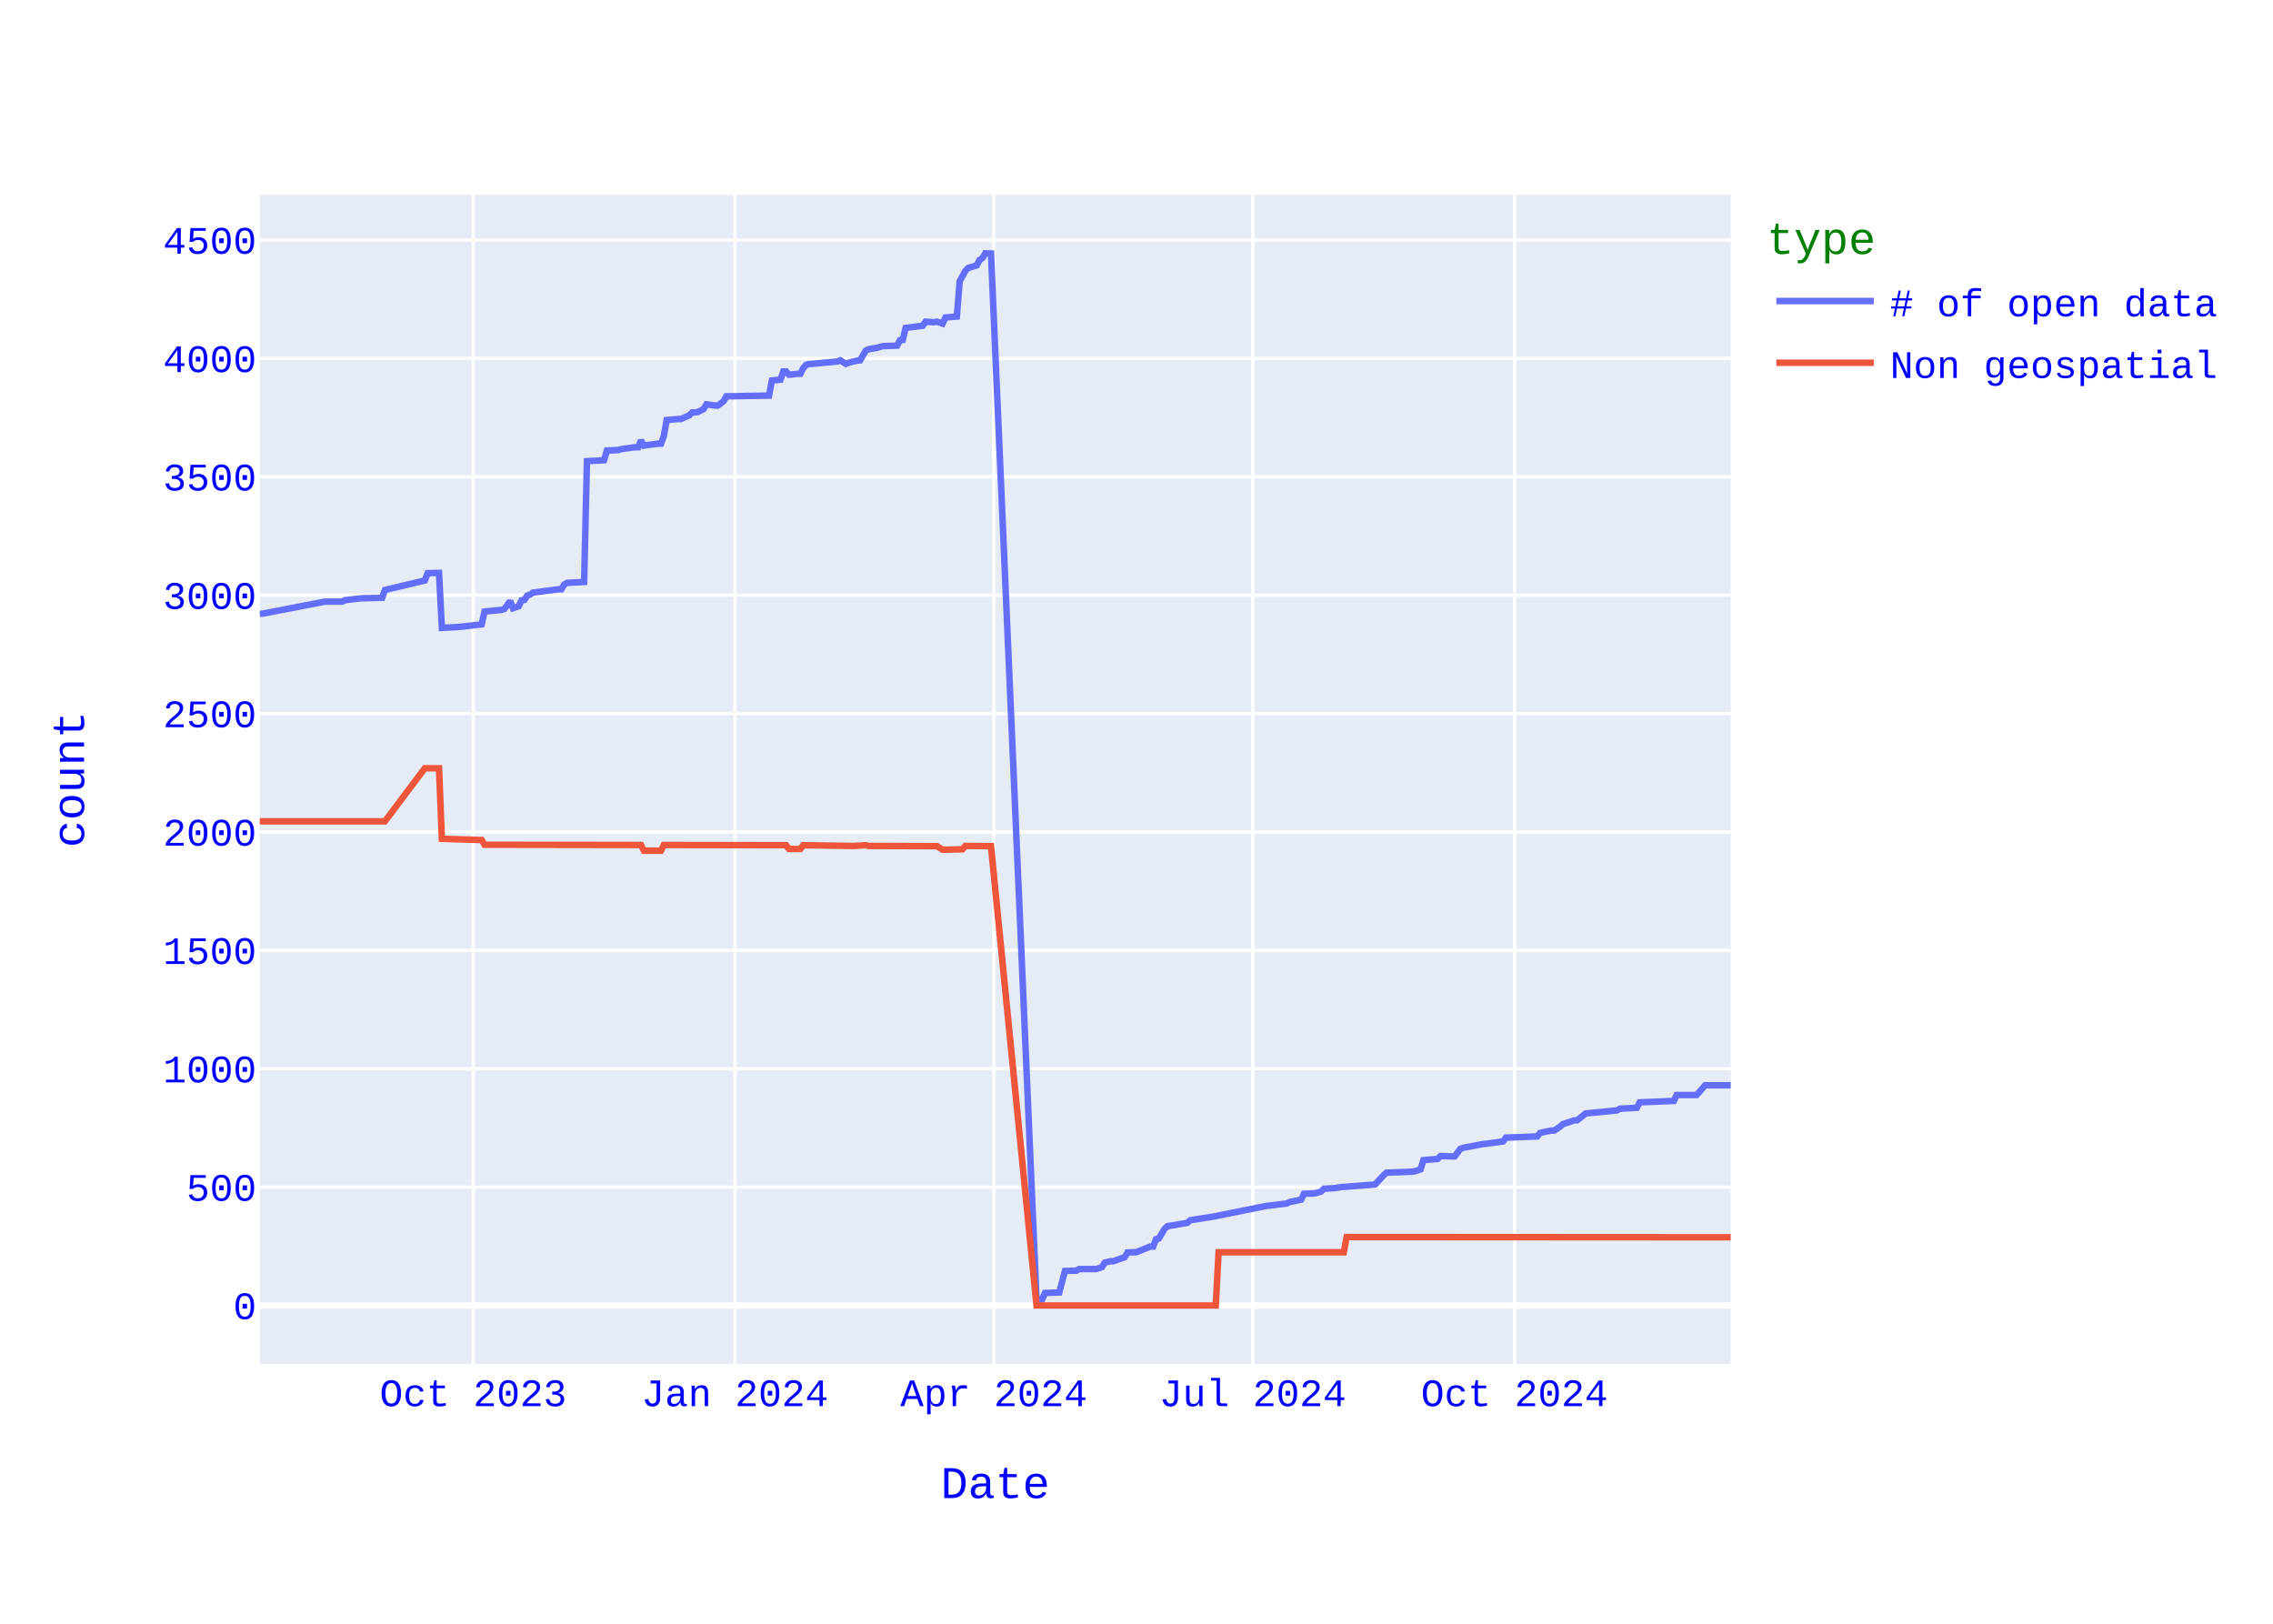
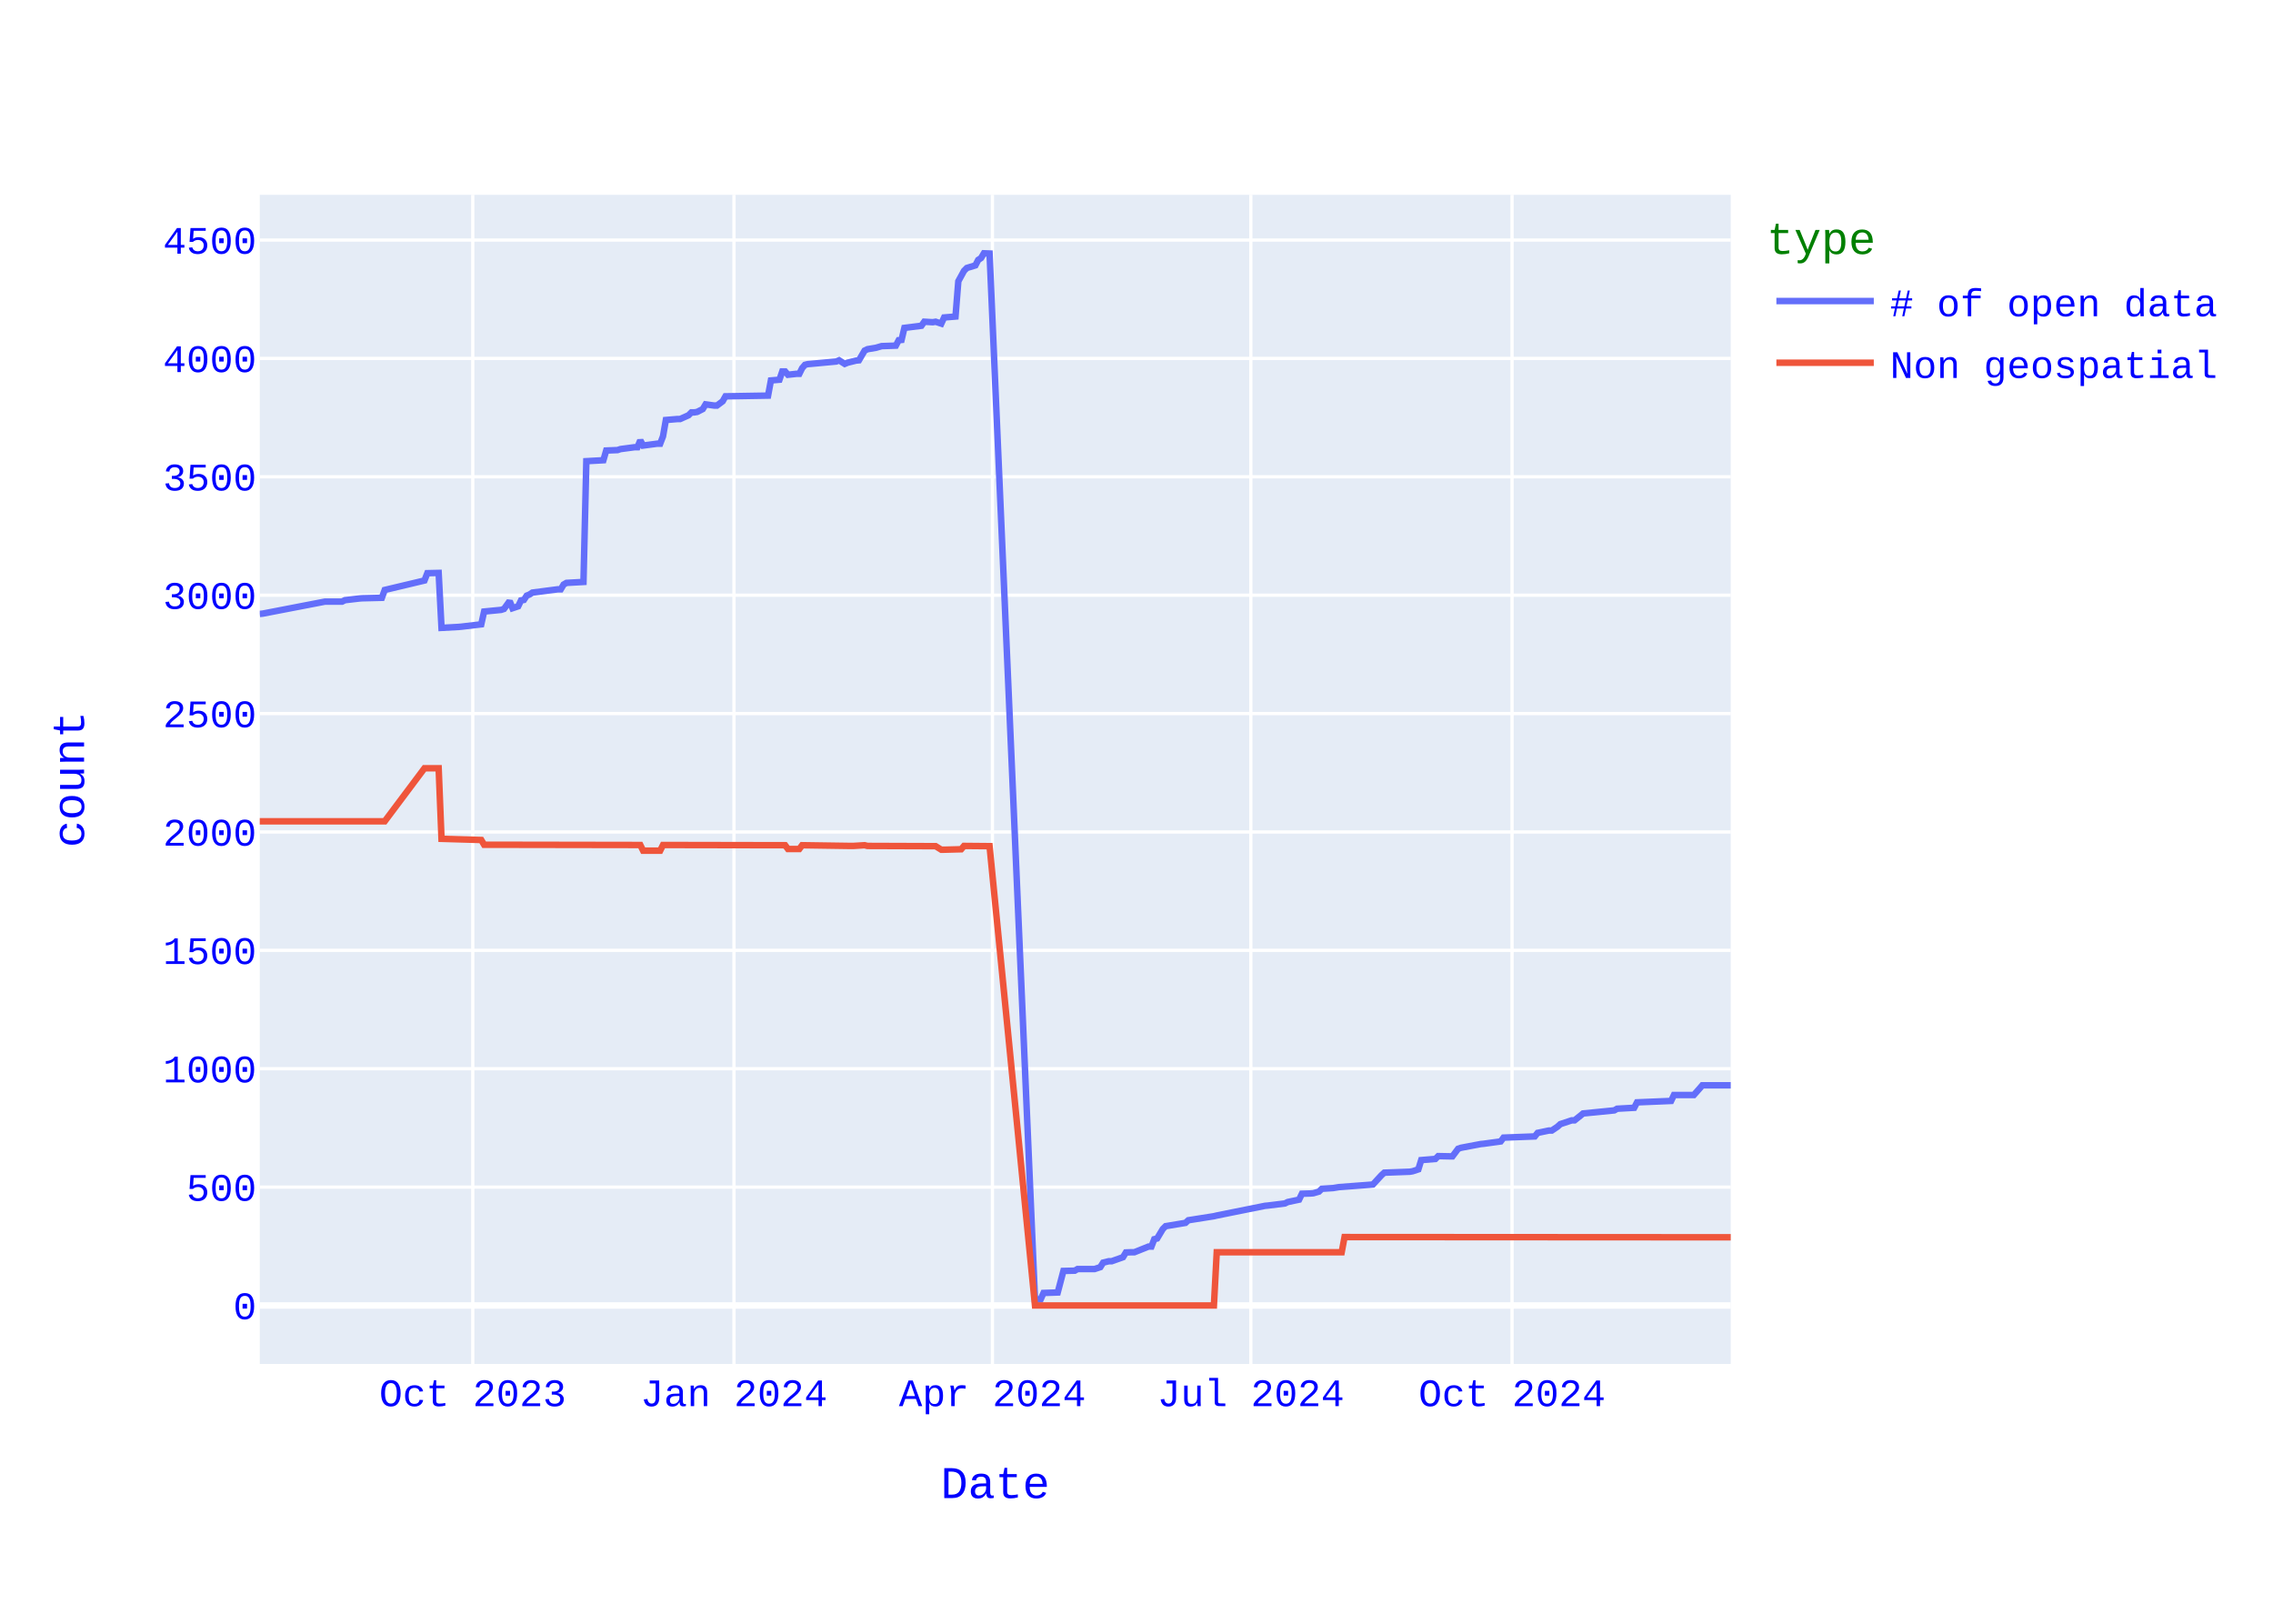
<svg xmlns="http://www.w3.org/2000/svg" class="main-svg" width="700" height="500" style="" viewBox="0 0 700 500">
  <rect x="0" y="0" width="700" height="500" style="fill: rgb(255, 255, 255); fill-opacity: 1;" />
-   <defs id="defs-00fcac">
+   <defs id="defs-e20b46">
    <g class="clips">
-       <clipPath id="clip00fcacxyplot" class="plotclip">
+       <clipPath id="clipe20b46xyplot" class="plotclip">
        <rect width="453" height="360" />
      </clipPath>
-       <clipPath class="axesclip" id="clip00fcacx">
+       <clipPath class="axesclip" id="clipe20b46x">
        <rect x="80" y="0" width="453" height="500" />
      </clipPath>
-       <clipPath class="axesclip" id="clip00fcacy">
+       <clipPath class="axesclip" id="clipe20b46y">
        <rect x="0" y="60" width="700" height="360" />
      </clipPath>
-       <clipPath class="axesclip" id="clip00fcacxy">
+       <clipPath class="axesclip" id="clipe20b46xy">
        <rect x="80" y="60" width="453" height="360" />
      </clipPath>
    </g>
    <g class="gradients" />
    <g class="patterns" />
  </defs>
  <g class="bglayer">
    <rect class="bg" x="80" y="60" width="453" height="360" style="fill: rgb(229, 236, 246); fill-opacity: 1; stroke-width: 0;" />
  </g>
  <g class="layer-below">
    <g class="imagelayer" />
    <g class="shapelayer" />
  </g>
  <g class="cartesianlayer">
    <g class="subplot xy">
      <g class="layer-subplot">
        <g class="shapelayer" />
        <g class="imagelayer" />
      </g>
      <g class="minor-gridlayer">
        <g class="x" />
        <g class="y" />
      </g>
      <g class="gridlayer">
        <g class="x">
-           <path class="xgrid crisp" transform="translate(145.72,0)" d="M0,60v360" style="stroke: rgb(255, 255, 255); stroke-opacity: 1; stroke-width: 1px;" />
-           <path class="xgrid crisp" transform="translate(226.33,0)" d="M0,60v360" style="stroke: rgb(255, 255, 255); stroke-opacity: 1; stroke-width: 1px;" />
-           <path class="xgrid crisp" transform="translate(306.06,0)" d="M0,60v360" style="stroke: rgb(255, 255, 255); stroke-opacity: 1; stroke-width: 1px;" />
-           <path class="xgrid crisp" transform="translate(385.8,0)" d="M0,60v360" style="stroke: rgb(255, 255, 255); stroke-opacity: 1; stroke-width: 1px;" />
-           <path class="xgrid crisp" transform="translate(466.41,0)" d="M0,60v360" style="stroke: rgb(255, 255, 255); stroke-opacity: 1; stroke-width: 1px;" />
+           <path class="xgrid crisp" transform="translate(145.59,0)" d="M0,60v360" style="stroke: rgb(255, 255, 255); stroke-opacity: 1; stroke-width: 1px;" />
+           <path class="xgrid crisp" transform="translate(226.04,0)" d="M0,60v360" style="stroke: rgb(255, 255, 255); stroke-opacity: 1; stroke-width: 1px;" />
+           <path class="xgrid crisp" transform="translate(305.63,0)" d="M0,60v360" style="stroke: rgb(255, 255, 255); stroke-opacity: 1; stroke-width: 1px;" />
+           <path class="xgrid crisp" transform="translate(385.21,0)" d="M0,60v360" style="stroke: rgb(255, 255, 255); stroke-opacity: 1; stroke-width: 1px;" />
+           <path class="xgrid crisp" transform="translate(465.66,0)" d="M0,60v360" style="stroke: rgb(255, 255, 255); stroke-opacity: 1; stroke-width: 1px;" />
        </g>
        <g class="y">
          <path class="ygrid crisp" transform="translate(0,365.55)" d="M80,0h453" style="stroke: rgb(255, 255, 255); stroke-opacity: 1; stroke-width: 1px;" />
          <path class="ygrid crisp" transform="translate(0,329.09)" d="M80,0h453" style="stroke: rgb(255, 255, 255); stroke-opacity: 1; stroke-width: 1px;" />
          <path class="ygrid crisp" transform="translate(0,292.64)" d="M80,0h453" style="stroke: rgb(255, 255, 255); stroke-opacity: 1; stroke-width: 1px;" />
          <path class="ygrid crisp" transform="translate(0,256.19)" d="M80,0h453" style="stroke: rgb(255, 255, 255); stroke-opacity: 1; stroke-width: 1px;" />
          <path class="ygrid crisp" transform="translate(0,219.73)" d="M80,0h453" style="stroke: rgb(255, 255, 255); stroke-opacity: 1; stroke-width: 1px;" />
          <path class="ygrid crisp" transform="translate(0,183.28)" d="M80,0h453" style="stroke: rgb(255, 255, 255); stroke-opacity: 1; stroke-width: 1px;" />
          <path class="ygrid crisp" transform="translate(0,146.82)" d="M80,0h453" style="stroke: rgb(255, 255, 255); stroke-opacity: 1; stroke-width: 1px;" />
          <path class="ygrid crisp" transform="translate(0,110.37)" d="M80,0h453" style="stroke: rgb(255, 255, 255); stroke-opacity: 1; stroke-width: 1px;" />
          <path class="ygrid crisp" transform="translate(0,73.92)" d="M80,0h453" style="stroke: rgb(255, 255, 255); stroke-opacity: 1; stroke-width: 1px;" />
        </g>
      </g>
      <g class="zerolinelayer">
        <path class="yzl zl crisp" transform="translate(0,402)" d="M80,0h453" style="stroke: rgb(255, 255, 255); stroke-opacity: 1; stroke-width: 2px;" />
      </g>
      <path class="xlines-below" />
      <path class="ylines-below" />
      <g class="overlines-below" />
      <g class="xaxislayer-below" />
      <g class="yaxislayer-below" />
      <g class="overaxes-below" />
-       <g class="plot" transform="translate(80,60)" clip-path="url(#clip00fcacxyplot)">
+       <g class="plot" transform="translate(80,60)" clip-path="url(#clipe20b46xyplot)">
        <g class="scatterlayer mlayer">
-           <g class="trace scatter tracede3b50" style="stroke-miterlimit: 2; opacity: 1;">
+           <g class="trace scatter trace21fbd9" style="stroke-miterlimit: 2; opacity: 1;">
            <g class="fills" />
            <g class="errorbars" />
            <g class="lines">
-               <path class="js-line" d="M453,274.2L445.11,274.2L444.24,275.22L442.49,277.19L441.61,277.19L436.35,277.19L435.48,279.01L424.96,279.45L424.09,281.12L418.83,281.41L417.95,281.92L408.31,282.87L407.44,283.6L405.68,284.99L404.81,284.99L401.3,286.15L400.43,286.95L398.68,288.12L397.8,288.12L394.29,288.85L393.42,289.94L383.78,290.31L382.9,291.48L377.65,292.2L376.77,292.28L370.64,293.44L369.76,293.74L368.01,296.07L367.13,296.07L363.63,296L362.75,296.87L358.37,297.23L357.49,300.08L355.74,300.66L354.86,300.81L346.98,301.1L346.1,301.9L343.47,304.74L342.6,304.82L332.96,305.55L331.21,305.84L327.7,306.06L326.83,306.93L325.07,307.44L324.2,307.51L321.57,307.59L320.69,309.41L317.19,310.14L316.31,310.58L311.05,311.23L310.18,311.31L295.28,314.3L294.41,314.51L286.52,315.75L285.64,316.56L279.51,317.58L278.63,318.45L276.88,321.37L276.01,321.59L275.13,323.85L274.25,323.85L269.87,325.6L269,325.6L267.24,325.67L266.37,327.13L262.86,328.37L261.99,328.37L260.23,328.8L259.36,330.19L257.61,330.77L256.73,330.77L252.35,330.77L251.47,331.28L247.97,331.36L246.21,337.99L241.83,338.14L240.96,340.1L239.21,340.18L225.19,18.07L223.43,18L222.56,19.46L221.68,20.04L220.8,21.72L218.18,22.52L217.3,23.4L215.55,26.6L214.67,37.47L211.17,37.76L210.29,39.65L208.54,39.07L207.66,39.22L205.03,39.07L204.16,40.31L198.9,40.97L198.02,44.68L197.15,44.76L196.27,46.43L191.89,46.58L190.14,47.09L187.51,47.53L186.63,47.96L184.88,50.95L184,51.03L181.38,51.68L180.5,52.05L178.75,50.95L177.87,51.32L169.98,52.05L169.11,52.12L168.23,52.34L167.36,53.36L166.48,55.11L165.6,55.11L162.97,55.4L162.1,54.38L161.22,54.38L160.35,56.93L157.72,57.15L156.84,61.82L143.7,62.04L142.82,63.57L141.07,64.88L140.19,64.88L137.56,64.51L136.69,65.97L134.94,66.85L134.06,66.99L133.18,66.99L132.31,67.87L129.68,69.04L128.8,69.04L125.3,69.33L124.42,74.36L123.55,76.62L122.67,76.62L118.29,77.2L117.41,75.6L116.54,77.71L115.66,77.71L111.28,78.29L110.4,78.59L106.9,78.73L106.02,81.72L100.76,82.01L99.89,119.2L94.63,119.49L93.75,120L92.88,121.46L92,121.46L84.12,122.48L83.24,123.06L82.36,123.42L81.49,124.74L80.61,124.88L79.74,126.7L77.98,127.29L77.11,125.1L75.35,127.51L74.48,127.8L69.22,128.31L68.34,132.25L62.21,132.97L61.33,133.05L56.08,133.34L55.2,116.42L51.7,116.5L50.82,118.76L38.55,121.67L37.68,124.08L31.54,124.23L30.67,124.3L26.29,124.81L25.41,125.25L20.15,125.25L0.88,128.96L0,129.04" style="vector-effect: none; fill: none; stroke: rgb(99, 110, 250); stroke-opacity: 1; stroke-width: 2px; opacity: 1;" />
+               <path class="js-line" d="M453,274.2L444.25,274.2L443.38,275.22L441.63,277.19L440.76,277.19L435.51,277.19L434.64,279.01L424.14,279.45L423.27,281.12L418.02,281.41L417.14,281.92L407.53,282.87L406.65,283.6L404.9,284.99L404.03,284.99L400.53,286.15L399.65,286.95L397.91,288.12L397.03,288.12L393.53,288.85L392.66,289.94L383.04,290.31L382.16,291.48L376.92,292.2L376.04,292.28L369.92,293.44L369.05,293.74L367.3,296.07L366.42,296.07L362.92,296L362.05,296.87L357.68,297.23L356.8,300.08L355.05,300.66L354.18,300.81L346.31,301.1L345.43,301.9L342.81,304.74L341.94,304.82L332.32,305.55L330.57,305.84L327.07,306.06L326.19,306.93L324.45,307.44L323.57,307.51L320.95,307.59L320.07,309.41L316.58,310.14L315.7,310.58L310.45,311.23L309.58,311.31L294.71,314.3L293.84,314.51L285.97,315.75L285.09,316.56L278.97,317.58L278.1,318.45L276.35,321.37L275.47,321.59L274.6,323.85L273.72,323.85L269.35,325.6L268.48,325.6L266.73,325.67L265.85,327.13L262.36,328.37L261.48,328.37L259.73,328.8L258.86,330.19L257.11,330.77L256.23,330.77L251.86,330.77L250.99,331.28L247.49,331.36L245.74,337.99L241.37,338.14L240.49,340.1L238.74,340.18L224.75,18.07L223,18L222.13,19.46L221.25,20.04L220.38,21.72L217.75,22.52L216.88,23.4L215.13,26.6L214.26,37.47L210.76,37.76L209.88,39.65L208.14,39.07L207.26,39.22L204.64,39.07L203.76,40.31L198.52,40.97L197.64,44.68L196.77,44.76L195.89,46.43L191.52,46.58L189.77,47.09L187.15,47.53L186.27,47.96L184.52,50.95L183.65,51.03L181.03,51.68L180.15,52.05L178.4,50.95L177.53,51.32L169.66,52.05L168.78,52.12L167.91,52.34L167.03,53.36L166.16,55.11L165.28,55.11L162.66,55.4L161.79,54.38L160.91,54.38L160.04,56.93L157.41,57.15L156.54,61.82L143.42,62.04L142.55,63.57L140.8,64.88L139.92,64.88L137.3,64.51L136.42,65.97L134.68,66.85L133.8,66.99L132.93,66.99L132.05,67.87L129.43,69.04L128.55,69.04L125.06,69.33L124.18,74.36L123.31,76.62L122.43,76.62L118.06,77.2L117.19,75.6L116.31,77.71L115.44,77.71L111.06,78.29L110.19,78.59L106.69,78.73L105.82,81.72L100.57,82.01L99.69,119.2L94.45,119.49L93.57,120L92.7,121.46L91.82,121.46L83.95,122.48L83.08,123.06L82.2,123.42L81.33,124.74L80.46,124.88L79.58,126.7L77.83,127.29L76.96,125.1L75.21,127.51L74.33,127.8L69.09,128.31L68.21,132.25L62.09,132.97L61.22,133.05L55.97,133.34L55.09,116.42L51.6,116.5L50.72,118.76L38.48,121.67L37.6,124.08L31.48,124.23L30.61,124.3L26.24,124.81L25.36,125.25L20.11,125.25L0.87,128.96L0,129.04" style="vector-effect: none; fill: none; stroke: rgb(99, 110, 250); stroke-opacity: 1; stroke-width: 2px; opacity: 1;" />
            </g>
            <g class="points" />
            <g class="text" />
          </g>
-           <g class="trace scatter trace45142f" style="stroke-miterlimit: 2; opacity: 1;">
+           <g class="trace scatter trace114163" style="stroke-miterlimit: 2; opacity: 1;">
            <g class="fills" />
            <g class="errorbars" />
            <g class="lines">
-               <path class="js-line" d="M453,321L334.71,320.93L333.84,325.6L295.28,325.6L294.41,342L239.21,342L225.19,200.56L217.3,200.49L216.42,201.51L211.17,201.65L210.29,201.65L208.54,200.56L207.66,200.56L187.51,200.49L186.63,200.27L183.13,200.49L182.25,200.49L167.36,200.27L166.48,201.43L162.97,201.43L162.1,200.27L124.42,200.2L123.55,201.95L118.29,201.95L117.41,200.2L69.22,200.12L68.34,198.66L56.08,198.3L55.2,176.57L50.82,176.57L38.55,192.9L0,192.9" style="vector-effect: none; fill: none; stroke: rgb(239, 85, 59); stroke-opacity: 1; stroke-width: 2px; opacity: 1;" />
+               <path class="js-line" d="M453,321L334.07,320.93L333.19,325.6L294.71,325.6L293.84,342L238.74,342L224.75,200.56L216.88,200.49L216.01,201.51L210.76,201.65L209.88,201.65L208.14,200.56L207.26,200.56L187.15,200.49L186.27,200.27L182.77,200.49L181.9,200.49L167.03,200.27L166.16,201.43L162.66,201.43L161.79,200.27L124.18,200.2L123.31,201.95L118.06,201.95L117.19,200.2L69.09,200.12L68.21,198.66L55.97,198.3L55.09,176.57L50.72,176.57L38.48,192.9L0,192.9" style="vector-effect: none; fill: none; stroke: rgb(239, 85, 59); stroke-opacity: 1; stroke-width: 2px; opacity: 1;" />
            </g>
            <g class="points" />
            <g class="text" />
          </g>
        </g>
      </g>
      <g class="overplot" />
      <path class="xlines-above crisp" d="M0,0" style="fill: none;" />
      <path class="ylines-above crisp" d="M0,0" style="fill: none;" />
      <g class="overlines-above" />
      <g class="xaxislayer-above">
        <g class="xtick">
-           <text text-anchor="middle" x="0" y="433" transform="translate(145.72,0)" style="font-family: 'Courier New'; font-size: 12px; fill: rgb(0, 0, 255); fill-opacity: 1; white-space: pre; opacity: 1;">Oct 2023</text>
-         </g>
-         <g class="xtick">
-           <text text-anchor="middle" x="0" y="433" style="font-family: 'Courier New'; font-size: 12px; fill: rgb(0, 0, 255); fill-opacity: 1; white-space: pre; opacity: 1;" transform="translate(226.33,0)">Jan 2024</text>
-         </g>
-         <g class="xtick">
-           <text text-anchor="middle" x="0" y="433" style="font-family: 'Courier New'; font-size: 12px; fill: rgb(0, 0, 255); fill-opacity: 1; white-space: pre; opacity: 1;" transform="translate(306.06,0)">Apr 2024</text>
-         </g>
-         <g class="xtick">
-           <text text-anchor="middle" x="0" y="433" style="font-family: 'Courier New'; font-size: 12px; fill: rgb(0, 0, 255); fill-opacity: 1; white-space: pre; opacity: 1;" transform="translate(385.8,0)">Jul 2024</text>
-         </g>
-         <g class="xtick">
-           <text text-anchor="middle" x="0" y="433" style="font-family: 'Courier New'; font-size: 12px; fill: rgb(0, 0, 255); fill-opacity: 1; white-space: pre; opacity: 1;" transform="translate(466.41,0)">Oct 2024</text>
+           <text text-anchor="middle" x="0" y="433" transform="translate(145.59,0)" style="font-family: 'Courier New'; font-size: 12px; fill: rgb(0, 0, 255); fill-opacity: 1; white-space: pre; opacity: 1;">Oct 2023</text>
+         </g>
+         <g class="xtick">
+           <text text-anchor="middle" x="0" y="433" style="font-family: 'Courier New'; font-size: 12px; fill: rgb(0, 0, 255); fill-opacity: 1; white-space: pre; opacity: 1;" transform="translate(226.04,0)">Jan 2024</text>
+         </g>
+         <g class="xtick">
+           <text text-anchor="middle" x="0" y="433" style="font-family: 'Courier New'; font-size: 12px; fill: rgb(0, 0, 255); fill-opacity: 1; white-space: pre; opacity: 1;" transform="translate(305.63,0)">Apr 2024</text>
+         </g>
+         <g class="xtick">
+           <text text-anchor="middle" x="0" y="433" style="font-family: 'Courier New'; font-size: 12px; fill: rgb(0, 0, 255); fill-opacity: 1; white-space: pre; opacity: 1;" transform="translate(385.21,0)">Jul 2024</text>
+         </g>
+         <g class="xtick">
+           <text text-anchor="middle" x="0" y="433" style="font-family: 'Courier New'; font-size: 12px; fill: rgb(0, 0, 255); fill-opacity: 1; white-space: pre; opacity: 1;" transform="translate(465.66,0)">Oct 2024</text>
        </g>
      </g>
      <g class="yaxislayer-above">
        <g class="ytick">
          <text text-anchor="end" x="79" y="4.2" transform="translate(0,402)" style="font-family: 'Courier New'; font-size: 12px; fill: rgb(0, 0, 255); fill-opacity: 1; white-space: pre; opacity: 1;">0</text>
        </g>
        <g class="ytick">
          <text text-anchor="end" x="79" y="4.2" style="font-family: 'Courier New'; font-size: 12px; fill: rgb(0, 0, 255); fill-opacity: 1; white-space: pre; opacity: 1;" transform="translate(0,365.55)">500</text>
        </g>
        <g class="ytick">
          <text text-anchor="end" x="79" y="4.2" style="font-family: 'Courier New'; font-size: 12px; fill: rgb(0, 0, 255); fill-opacity: 1; white-space: pre; opacity: 1;" transform="translate(0,329.09)">1000</text>
        </g>
        <g class="ytick">
          <text text-anchor="end" x="79" y="4.2" style="font-family: 'Courier New'; font-size: 12px; fill: rgb(0, 0, 255); fill-opacity: 1; white-space: pre; opacity: 1;" transform="translate(0,292.64)">1500</text>
        </g>
        <g class="ytick">
          <text text-anchor="end" x="79" y="4.2" style="font-family: 'Courier New'; font-size: 12px; fill: rgb(0, 0, 255); fill-opacity: 1; white-space: pre; opacity: 1;" transform="translate(0,256.19)">2000</text>
        </g>
        <g class="ytick">
          <text text-anchor="end" x="79" y="4.2" style="font-family: 'Courier New'; font-size: 12px; fill: rgb(0, 0, 255); fill-opacity: 1; white-space: pre; opacity: 1;" transform="translate(0,219.73)">2500</text>
        </g>
        <g class="ytick">
          <text text-anchor="end" x="79" y="4.2" style="font-family: 'Courier New'; font-size: 12px; fill: rgb(0, 0, 255); fill-opacity: 1; white-space: pre; opacity: 1;" transform="translate(0,183.28)">3000</text>
        </g>
        <g class="ytick">
          <text text-anchor="end" x="79" y="4.2" style="font-family: 'Courier New'; font-size: 12px; fill: rgb(0, 0, 255); fill-opacity: 1; white-space: pre; opacity: 1;" transform="translate(0,146.82)">3500</text>
        </g>
        <g class="ytick">
          <text text-anchor="end" x="79" y="4.2" style="font-family: 'Courier New'; font-size: 12px; fill: rgb(0, 0, 255); fill-opacity: 1; white-space: pre; opacity: 1;" transform="translate(0,110.37)">4000</text>
        </g>
        <g class="ytick">
          <text text-anchor="end" x="79" y="4.2" style="font-family: 'Courier New'; font-size: 12px; fill: rgb(0, 0, 255); fill-opacity: 1; white-space: pre; opacity: 1;" transform="translate(0,73.92)">4500</text>
        </g>
      </g>
      <g class="overaxes-above" />
    </g>
  </g>
  <g class="polarlayer" />
  <g class="smithlayer" />
  <g class="ternarylayer" />
  <g class="geolayer" />
  <g class="funnelarealayer" />
  <g class="pielayer" />
  <g class="iciclelayer" />
  <g class="treemaplayer" />
  <g class="sunburstlayer" />
  <g class="glimages" />
-   <defs id="topdefs-00fcac">
+   <defs id="topdefs-e20b46">
    <g class="clips" />
-     <clipPath id="legend00fcac">
+     <clipPath id="legende20b46">
      <rect width="146" height="67" x="0" y="0" />
    </clipPath>
  </defs>
  <g class="layer-above">
    <g class="imagelayer" />
    <g class="shapelayer" />
  </g>
  <g class="infolayer">
    <g class="legend" pointer-events="all" transform="translate(542.06,60)">
      <rect class="bg" shape-rendering="crispEdges" style="stroke: rgb(68, 68, 68); stroke-opacity: 1; fill: rgb(255, 255, 255); fill-opacity: 1; stroke-width: 0px;" width="146" height="67" x="0" y="0" />
-       <g class="scrollbox" transform="" clip-path="url(#legend00fcac)">
+       <g class="scrollbox" transform="" clip-path="url(#legende20b46)">
        <text class="legendtitletext" text-anchor="start" x="2" y="18.2" style="font-family: 'Courier New'; font-size: 14px; fill: rgb(0, 128, 0); fill-opacity: 1; white-space: pre;">type</text>
        <g class="groups" transform="">
          <g class="traces" transform="translate(0,32.7)" style="opacity: 1;">
            <text class="legendtext" text-anchor="start" x="40" y="4.68" style="font-family: 'Courier New'; font-size: 12px; fill: rgb(0, 0, 255); fill-opacity: 1; white-space: pre;"># of open data</text>
            <g class="layers" style="opacity: 1;">
              <g class="legendfill" />
              <g class="legendlines">
                <path class="js-line" d="M5,0h30" style="fill: none; stroke: rgb(99, 110, 250); stroke-opacity: 1; stroke-width: 2px;" />
              </g>
              <g class="legendsymbols">
                <g class="legendpoints" />
              </g>
            </g>
            <rect class="legendtoggle" x="0" y="-9.5" width="140.828" height="19" style="fill: rgb(0, 0, 0); fill-opacity: 0;" />
          </g>
        </g>
        <g class="groups" transform="">
          <g class="traces" transform="translate(0,51.7)" style="opacity: 1;">
            <text class="legendtext" text-anchor="start" x="40" y="4.68" style="font-family: 'Courier New'; font-size: 12px; fill: rgb(0, 0, 255); fill-opacity: 1; white-space: pre;">Non geospatial</text>
            <g class="layers" style="opacity: 1;">
              <g class="legendfill" />
              <g class="legendlines">
                <path class="js-line" d="M5,0h30" style="fill: none; stroke: rgb(239, 85, 59); stroke-opacity: 1; stroke-width: 2px;" />
              </g>
              <g class="legendsymbols">
                <g class="legendpoints" />
              </g>
            </g>
            <rect class="legendtoggle" x="0" y="-9.5" width="140.828" height="19" style="fill: rgb(0, 0, 0); fill-opacity: 0;" />
          </g>
        </g>
      </g>
      <rect class="scrollbar" rx="20" ry="3" width="0" height="0" style="fill: rgb(128, 139, 164); fill-opacity: 1;" x="0" y="0" />
    </g>
    <g class="g-gtitle" />
    <g class="g-xtitle">
      <text class="xtitle" x="306.5" y="461.3" text-anchor="middle" style="font-family: 'Courier New'; font-size: 14px; fill: rgb(0, 0, 255); opacity: 1; font-weight: normal; white-space: pre;">Date</text>
    </g>
    <g class="g-ytitle">
      <text class="ytitle" transform="rotate(-90,25.8875,240)" x="25.888" y="240" text-anchor="middle" style="font-family: 'Courier New'; font-size: 14px; fill: rgb(0, 0, 255); opacity: 1; font-weight: normal; white-space: pre;">count</text>
    </g>
  </g>
</svg>
